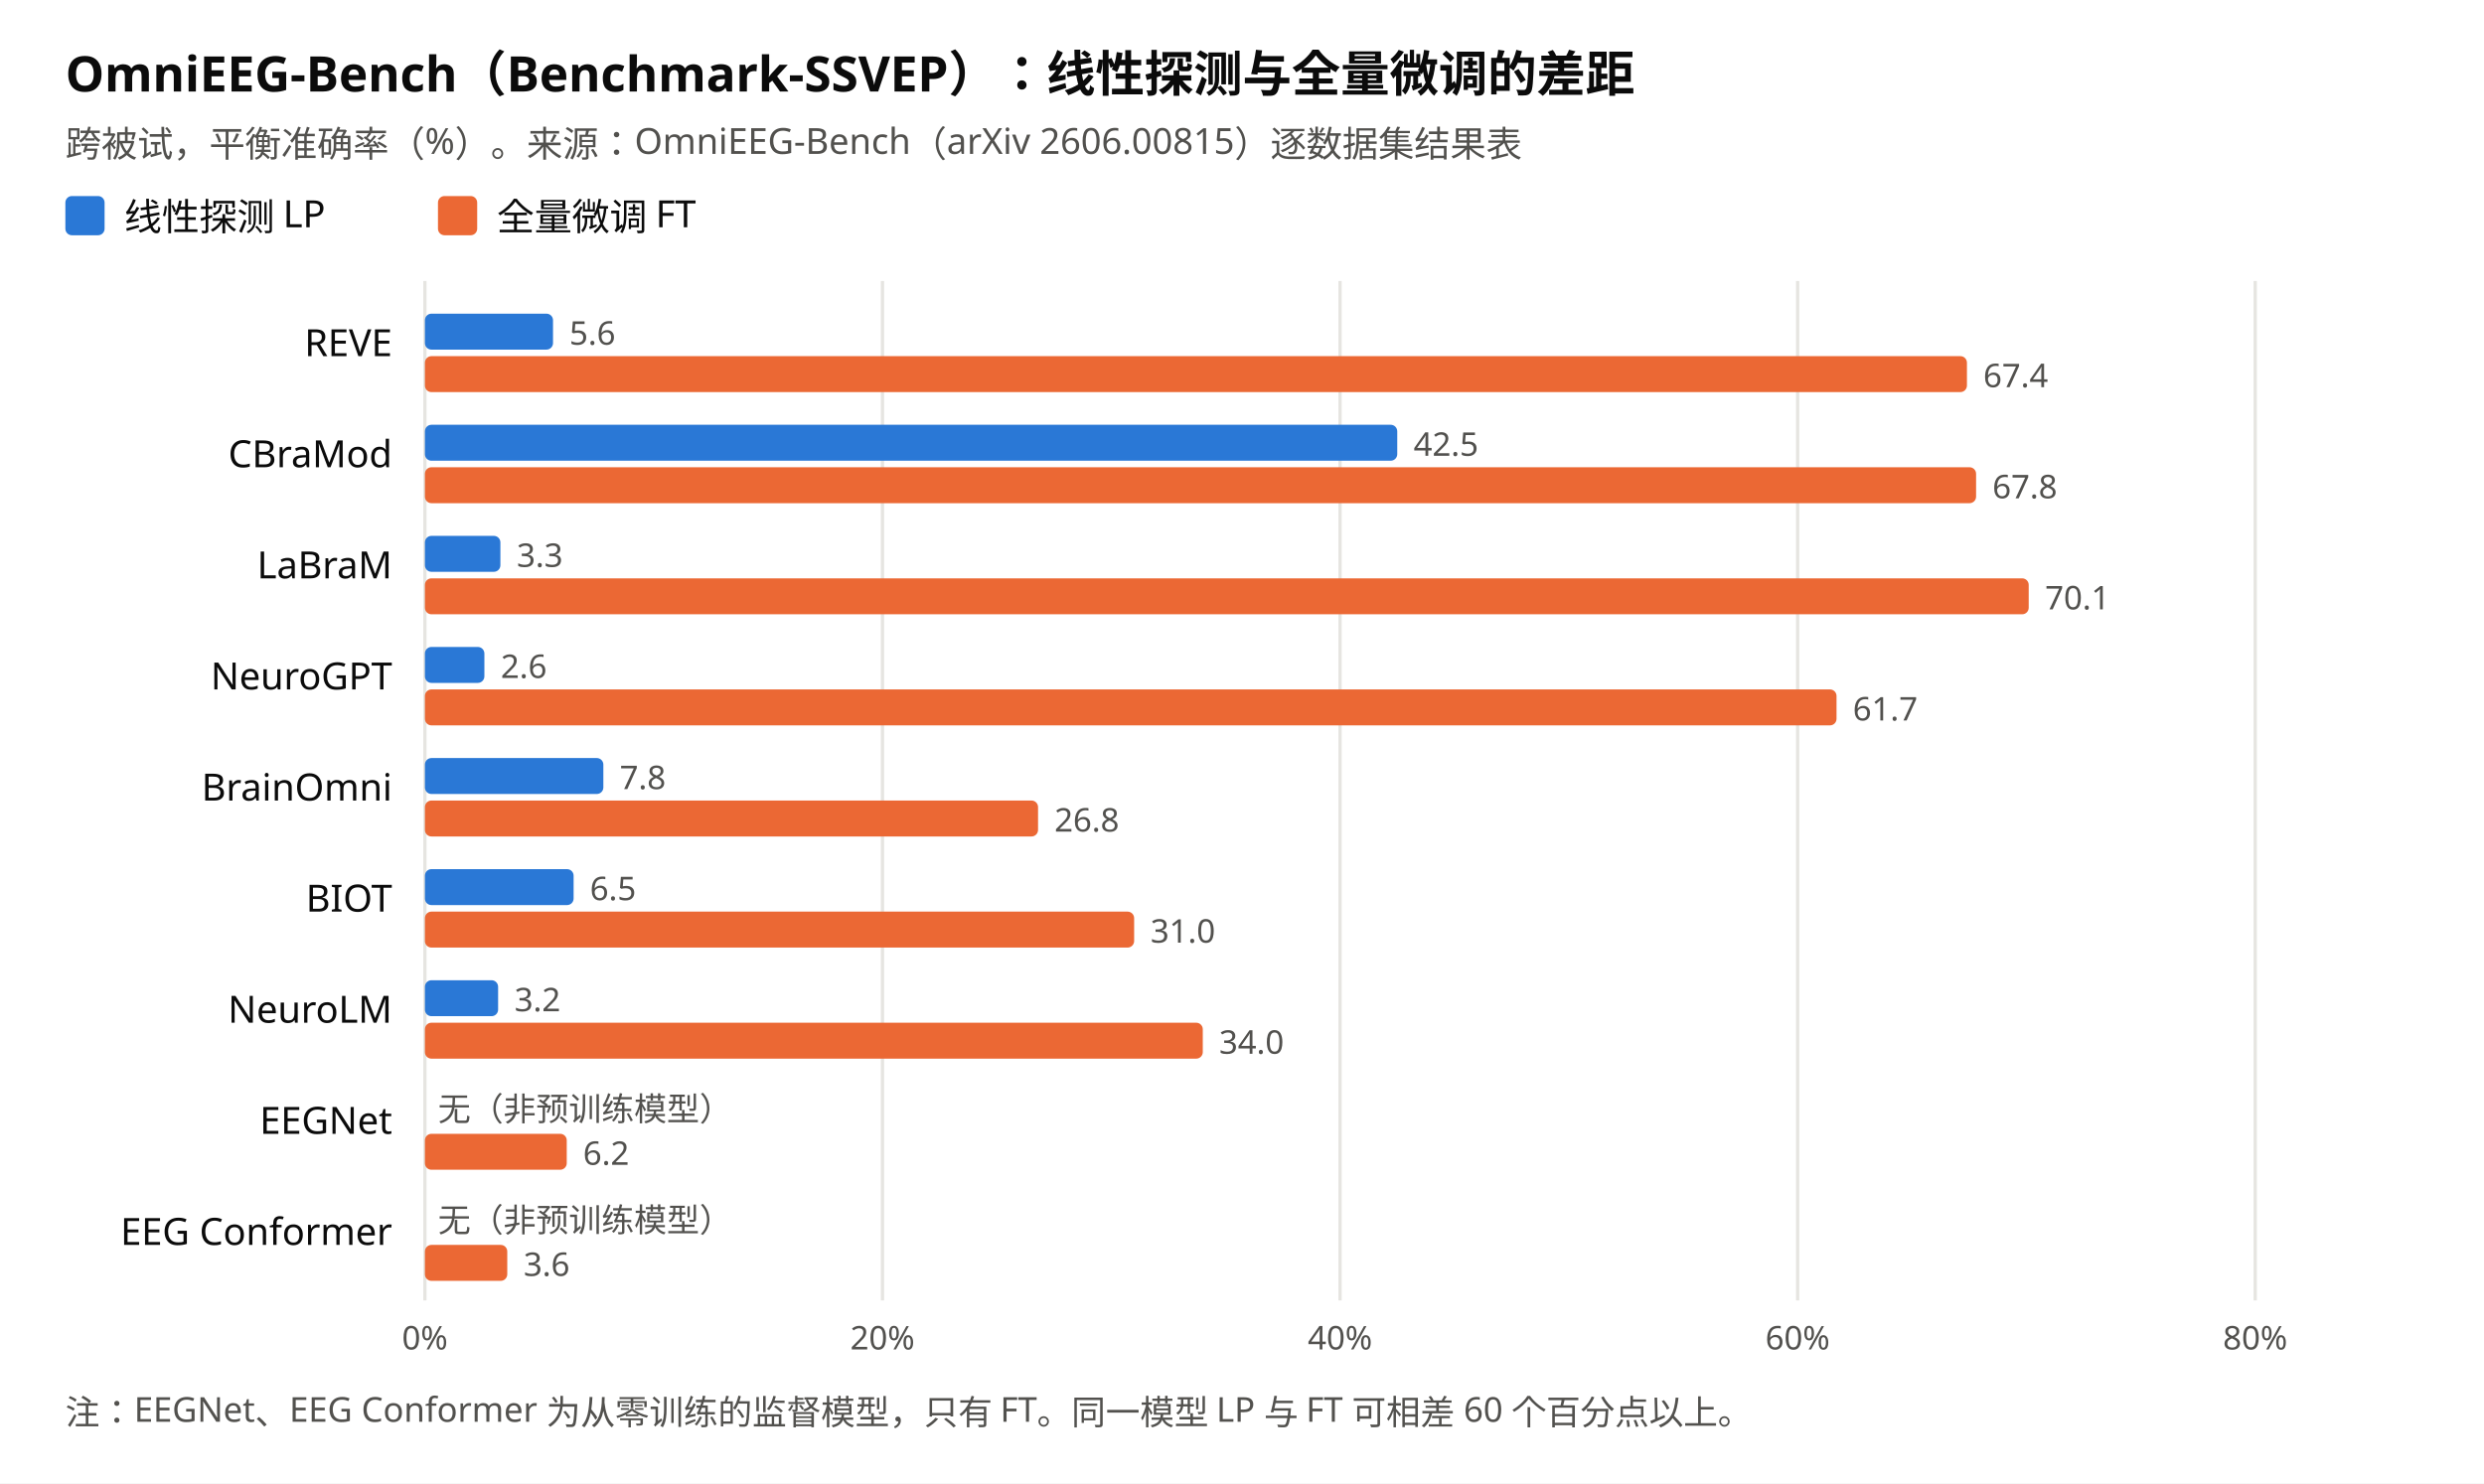
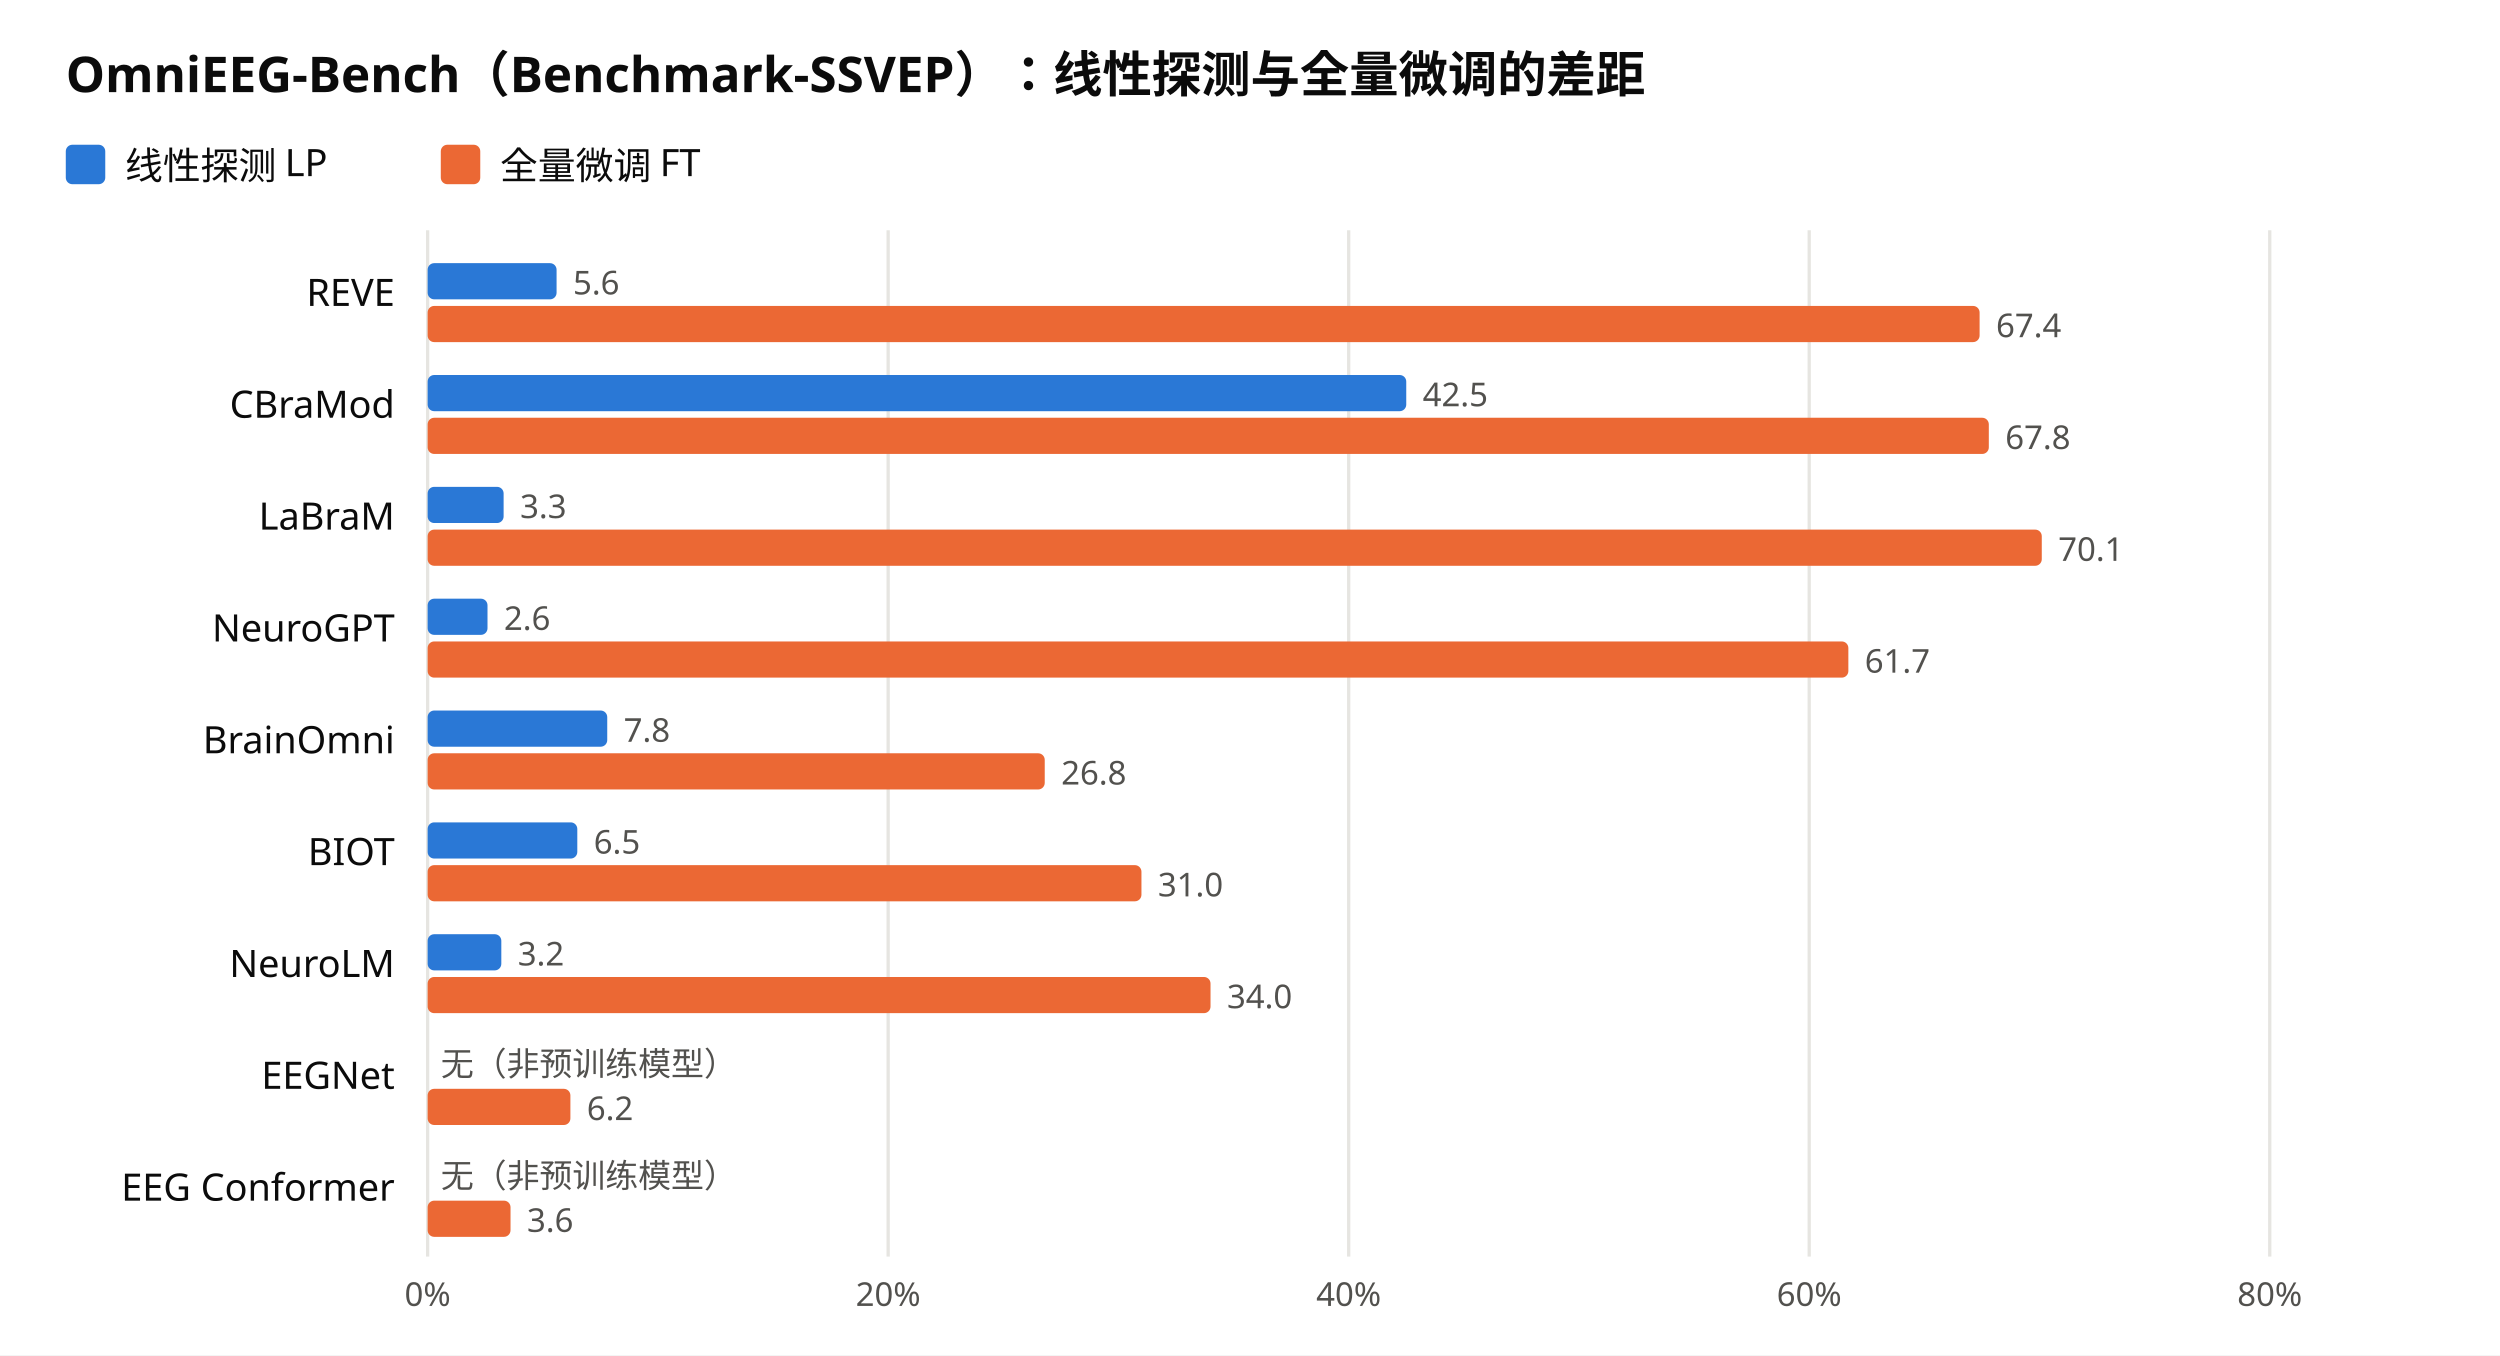
- <svg xmlns="http://www.w3.org/2000/svg" width="760" height="454" viewBox="0 0 760 454">
+ <svg xmlns="http://www.w3.org/2000/svg" width="760" height="412" viewBox="0 0 760 412">
  <rect width="100%" height="100%" fill="#ffffff" />
  <text x="20.0" y="28.0" font-size="15" fill="#0b0b0b" text-anchor="start" font-weight="bold" font-family="WenQuanYi Zen Hei, sans-serif">OmniEEG-Bench（Benchmark-SSVEP）：线性探测与全量微调的差距</text>
-   <text x="20.0" y="48.0" font-size="11" fill="#52514e" text-anchor="start" font-weight="normal" font-family="WenQuanYi Zen Hei, sans-serif">跨被试，平衡准确率（%）。来源：OmniEEG-Bench（arXiv 2606.00815）逐数据集结果表</text>
-   <rect x="20.0" y="60.0" width="12.0" height="12.0" rx="2" fill="#2a78d6" />
-   <text x="38.0" y="70.5" font-size="11.5" fill="#0b0b0b" text-anchor="start" font-weight="normal" font-family="WenQuanYi Zen Hei, sans-serif">线性探测 LP</text>
-   <rect x="134.0" y="60.0" width="12.0" height="12.0" rx="2" fill="#eb6834" />
-   <text x="152.0" y="70.5" font-size="11.5" fill="#0b0b0b" text-anchor="start" font-weight="normal" font-family="WenQuanYi Zen Hei, sans-serif">全量微调 FT</text>
-   <line x1="130.0" y1="86.0" x2="130.0" y2="398.0" stroke="#e6e5e1" stroke-width="1" />
-   <text x="130.0" y="413.0" font-size="10" fill="#52514e" text-anchor="middle" font-weight="normal" font-family="WenQuanYi Zen Hei, sans-serif">0%</text>
-   <line x1="270.0" y1="86.0" x2="270.0" y2="398.0" stroke="#e6e5e1" stroke-width="1" />
-   <text x="270.0" y="413.0" font-size="10" fill="#52514e" text-anchor="middle" font-weight="normal" font-family="WenQuanYi Zen Hei, sans-serif">20%</text>
-   <line x1="410.0" y1="86.0" x2="410.0" y2="398.0" stroke="#e6e5e1" stroke-width="1" />
-   <text x="410.0" y="413.0" font-size="10" fill="#52514e" text-anchor="middle" font-weight="normal" font-family="WenQuanYi Zen Hei, sans-serif">40%</text>
-   <line x1="550.0" y1="86.0" x2="550.0" y2="398.0" stroke="#e6e5e1" stroke-width="1" />
-   <text x="550.0" y="413.0" font-size="10" fill="#52514e" text-anchor="middle" font-weight="normal" font-family="WenQuanYi Zen Hei, sans-serif">60%</text>
-   <line x1="690.0" y1="86.0" x2="690.0" y2="398.0" stroke="#e6e5e1" stroke-width="1" />
-   <text x="690.0" y="413.0" font-size="10" fill="#52514e" text-anchor="middle" font-weight="normal" font-family="WenQuanYi Zen Hei, sans-serif">80%</text>
-   <text x="120.0" y="109.0" font-size="11.5" fill="#0b0b0b" text-anchor="end" font-weight="normal" font-family="WenQuanYi Zen Hei, sans-serif">REVE</text>
-   <rect x="130.0" y="96.0" width="39.2" height="11.0" rx="2" fill="#2a78d6" />
-   <text x="174.2" y="105.5" font-size="10" fill="#52514e" text-anchor="start" font-weight="normal" font-family="WenQuanYi Zen Hei, sans-serif">5.6</text>
-   <rect x="130.0" y="109.0" width="471.8" height="11.0" rx="2" fill="#eb6834" />
-   <text x="606.8" y="118.5" font-size="10" fill="#52514e" text-anchor="start" font-weight="normal" font-family="WenQuanYi Zen Hei, sans-serif">67.4</text>
-   <text x="120.0" y="143.0" font-size="11.5" fill="#0b0b0b" text-anchor="end" font-weight="normal" font-family="WenQuanYi Zen Hei, sans-serif">CBraMod</text>
-   <rect x="130.0" y="130.0" width="297.5" height="11.0" rx="2" fill="#2a78d6" />
-   <text x="432.5" y="139.5" font-size="10" fill="#52514e" text-anchor="start" font-weight="normal" font-family="WenQuanYi Zen Hei, sans-serif">42.5</text>
-   <rect x="130.0" y="143.0" width="474.6" height="11.0" rx="2" fill="#eb6834" />
-   <text x="609.6" y="152.5" font-size="10" fill="#52514e" text-anchor="start" font-weight="normal" font-family="WenQuanYi Zen Hei, sans-serif">67.8</text>
-   <text x="120.0" y="177.0" font-size="11.5" fill="#0b0b0b" text-anchor="end" font-weight="normal" font-family="WenQuanYi Zen Hei, sans-serif">LaBraM</text>
-   <rect x="130.0" y="164.0" width="23.1" height="11.0" rx="2" fill="#2a78d6" />
-   <text x="158.1" y="173.5" font-size="10" fill="#52514e" text-anchor="start" font-weight="normal" font-family="WenQuanYi Zen Hei, sans-serif">3.3</text>
-   <rect x="130.0" y="177.0" width="490.7" height="11.0" rx="2" fill="#eb6834" />
-   <text x="625.7" y="186.5" font-size="10" fill="#52514e" text-anchor="start" font-weight="normal" font-family="WenQuanYi Zen Hei, sans-serif">70.1</text>
-   <text x="120.0" y="211.0" font-size="11.5" fill="#0b0b0b" text-anchor="end" font-weight="normal" font-family="WenQuanYi Zen Hei, sans-serif">NeuroGPT</text>
-   <rect x="130.0" y="198.0" width="18.2" height="11.0" rx="2" fill="#2a78d6" />
-   <text x="153.2" y="207.5" font-size="10" fill="#52514e" text-anchor="start" font-weight="normal" font-family="WenQuanYi Zen Hei, sans-serif">2.6</text>
-   <rect x="130.0" y="211.0" width="431.9" height="11.0" rx="2" fill="#eb6834" />
-   <text x="566.9" y="220.5" font-size="10" fill="#52514e" text-anchor="start" font-weight="normal" font-family="WenQuanYi Zen Hei, sans-serif">61.7</text>
-   <text x="120.0" y="245.0" font-size="11.5" fill="#0b0b0b" text-anchor="end" font-weight="normal" font-family="WenQuanYi Zen Hei, sans-serif">BrainOmni</text>
-   <rect x="130.0" y="232.0" width="54.6" height="11.0" rx="2" fill="#2a78d6" />
-   <text x="189.6" y="241.5" font-size="10" fill="#52514e" text-anchor="start" font-weight="normal" font-family="WenQuanYi Zen Hei, sans-serif">7.8</text>
-   <rect x="130.0" y="245.0" width="187.6" height="11.0" rx="2" fill="#eb6834" />
-   <text x="322.6" y="254.5" font-size="10" fill="#52514e" text-anchor="start" font-weight="normal" font-family="WenQuanYi Zen Hei, sans-serif">26.8</text>
-   <text x="120.0" y="279.0" font-size="11.5" fill="#0b0b0b" text-anchor="end" font-weight="normal" font-family="WenQuanYi Zen Hei, sans-serif">BIOT</text>
-   <rect x="130.0" y="266.0" width="45.5" height="11.0" rx="2" fill="#2a78d6" />
-   <text x="180.5" y="275.5" font-size="10" fill="#52514e" text-anchor="start" font-weight="normal" font-family="WenQuanYi Zen Hei, sans-serif">6.5</text>
-   <rect x="130.0" y="279.0" width="217.0" height="11.0" rx="2" fill="#eb6834" />
-   <text x="352.0" y="288.5" font-size="10" fill="#52514e" text-anchor="start" font-weight="normal" font-family="WenQuanYi Zen Hei, sans-serif">31.0</text>
-   <text x="120.0" y="313.0" font-size="11.5" fill="#0b0b0b" text-anchor="end" font-weight="normal" font-family="WenQuanYi Zen Hei, sans-serif">NeuroLM</text>
-   <rect x="130.0" y="300.0" width="22.4" height="11.0" rx="2" fill="#2a78d6" />
-   <text x="157.4" y="309.5" font-size="10" fill="#52514e" text-anchor="start" font-weight="normal" font-family="WenQuanYi Zen Hei, sans-serif">3.2</text>
-   <rect x="130.0" y="313.0" width="238.0" height="11.0" rx="2" fill="#eb6834" />
-   <text x="373.0" y="322.5" font-size="10" fill="#52514e" text-anchor="start" font-weight="normal" font-family="WenQuanYi Zen Hei, sans-serif">34.0</text>
-   <text x="120.0" y="347.0" font-size="11.5" fill="#0b0b0b" text-anchor="end" font-weight="normal" font-family="WenQuanYi Zen Hei, sans-serif">EEGNet</text>
-   <text x="134.0" y="343.0" font-size="10" fill="#52514e" text-anchor="start" font-weight="normal" font-family="WenQuanYi Zen Hei, sans-serif">无（非预训练模型）</text>
-   <rect x="130.0" y="347.0" width="43.4" height="11.0" rx="2" fill="#eb6834" />
-   <text x="178.4" y="356.5" font-size="10" fill="#52514e" text-anchor="start" font-weight="normal" font-family="WenQuanYi Zen Hei, sans-serif">6.2</text>
-   <text x="120.0" y="381.0" font-size="11.5" fill="#0b0b0b" text-anchor="end" font-weight="normal" font-family="WenQuanYi Zen Hei, sans-serif">EEG Conformer</text>
-   <text x="134.0" y="377.0" font-size="10" fill="#52514e" text-anchor="start" font-weight="normal" font-family="WenQuanYi Zen Hei, sans-serif">无（非预训练模型）</text>
-   <rect x="130.0" y="381.0" width="25.2" height="11.0" rx="2" fill="#eb6834" />
-   <text x="160.2" y="390.5" font-size="10" fill="#52514e" text-anchor="start" font-weight="normal" font-family="WenQuanYi Zen Hei, sans-serif">3.6</text>
-   <text x="20.0" y="436.0" font-size="10.5" fill="#52514e" text-anchor="start" font-weight="normal" font-family="WenQuanYi Zen Hei, sans-serif">注：EEGNet、EEG Conformer 为从零训练的监督模型，只有 FT。同一模型 LP 与 FT 可相差 60 个百分点以上。</text>
+   <rect x="20.0" y="44.0" width="12.0" height="12.0" rx="2" fill="#2a78d6" />
+   <text x="38.0" y="54.5" font-size="11.5" fill="#0b0b0b" text-anchor="start" font-weight="normal" font-family="WenQuanYi Zen Hei, sans-serif">线性探测 LP</text>
+   <rect x="134.0" y="44.0" width="12.0" height="12.0" rx="2" fill="#eb6834" />
+   <text x="152.0" y="54.5" font-size="11.5" fill="#0b0b0b" text-anchor="start" font-weight="normal" font-family="WenQuanYi Zen Hei, sans-serif">全量微调 FT</text>
+   <line x1="130.0" y1="70.0" x2="130.0" y2="382.0" stroke="#e6e5e1" stroke-width="1" />
+   <text x="130.0" y="397.0" font-size="10" fill="#52514e" text-anchor="middle" font-weight="normal" font-family="WenQuanYi Zen Hei, sans-serif">0%</text>
+   <line x1="270.0" y1="70.0" x2="270.0" y2="382.0" stroke="#e6e5e1" stroke-width="1" />
+   <text x="270.0" y="397.0" font-size="10" fill="#52514e" text-anchor="middle" font-weight="normal" font-family="WenQuanYi Zen Hei, sans-serif">20%</text>
+   <line x1="410.0" y1="70.0" x2="410.0" y2="382.0" stroke="#e6e5e1" stroke-width="1" />
+   <text x="410.0" y="397.0" font-size="10" fill="#52514e" text-anchor="middle" font-weight="normal" font-family="WenQuanYi Zen Hei, sans-serif">40%</text>
+   <line x1="550.0" y1="70.0" x2="550.0" y2="382.0" stroke="#e6e5e1" stroke-width="1" />
+   <text x="550.0" y="397.0" font-size="10" fill="#52514e" text-anchor="middle" font-weight="normal" font-family="WenQuanYi Zen Hei, sans-serif">60%</text>
+   <line x1="690.0" y1="70.0" x2="690.0" y2="382.0" stroke="#e6e5e1" stroke-width="1" />
+   <text x="690.0" y="397.0" font-size="10" fill="#52514e" text-anchor="middle" font-weight="normal" font-family="WenQuanYi Zen Hei, sans-serif">80%</text>
+   <text x="120.0" y="93.0" font-size="11.5" fill="#0b0b0b" text-anchor="end" font-weight="normal" font-family="WenQuanYi Zen Hei, sans-serif">REVE</text>
+   <rect x="130.0" y="80.0" width="39.2" height="11.0" rx="2" fill="#2a78d6" />
+   <text x="174.2" y="89.5" font-size="10" fill="#52514e" text-anchor="start" font-weight="normal" font-family="WenQuanYi Zen Hei, sans-serif">5.6</text>
+   <rect x="130.0" y="93.0" width="471.8" height="11.0" rx="2" fill="#eb6834" />
+   <text x="606.8" y="102.5" font-size="10" fill="#52514e" text-anchor="start" font-weight="normal" font-family="WenQuanYi Zen Hei, sans-serif">67.4</text>
+   <text x="120.0" y="127.0" font-size="11.5" fill="#0b0b0b" text-anchor="end" font-weight="normal" font-family="WenQuanYi Zen Hei, sans-serif">CBraMod</text>
+   <rect x="130.0" y="114.0" width="297.5" height="11.0" rx="2" fill="#2a78d6" />
+   <text x="432.5" y="123.5" font-size="10" fill="#52514e" text-anchor="start" font-weight="normal" font-family="WenQuanYi Zen Hei, sans-serif">42.5</text>
+   <rect x="130.0" y="127.0" width="474.6" height="11.0" rx="2" fill="#eb6834" />
+   <text x="609.6" y="136.5" font-size="10" fill="#52514e" text-anchor="start" font-weight="normal" font-family="WenQuanYi Zen Hei, sans-serif">67.8</text>
+   <text x="120.0" y="161.0" font-size="11.5" fill="#0b0b0b" text-anchor="end" font-weight="normal" font-family="WenQuanYi Zen Hei, sans-serif">LaBraM</text>
+   <rect x="130.0" y="148.0" width="23.1" height="11.0" rx="2" fill="#2a78d6" />
+   <text x="158.1" y="157.5" font-size="10" fill="#52514e" text-anchor="start" font-weight="normal" font-family="WenQuanYi Zen Hei, sans-serif">3.3</text>
+   <rect x="130.0" y="161.0" width="490.7" height="11.0" rx="2" fill="#eb6834" />
+   <text x="625.7" y="170.5" font-size="10" fill="#52514e" text-anchor="start" font-weight="normal" font-family="WenQuanYi Zen Hei, sans-serif">70.1</text>
+   <text x="120.0" y="195.0" font-size="11.5" fill="#0b0b0b" text-anchor="end" font-weight="normal" font-family="WenQuanYi Zen Hei, sans-serif">NeuroGPT</text>
+   <rect x="130.0" y="182.0" width="18.2" height="11.0" rx="2" fill="#2a78d6" />
+   <text x="153.2" y="191.5" font-size="10" fill="#52514e" text-anchor="start" font-weight="normal" font-family="WenQuanYi Zen Hei, sans-serif">2.6</text>
+   <rect x="130.0" y="195.0" width="431.9" height="11.0" rx="2" fill="#eb6834" />
+   <text x="566.9" y="204.5" font-size="10" fill="#52514e" text-anchor="start" font-weight="normal" font-family="WenQuanYi Zen Hei, sans-serif">61.7</text>
+   <text x="120.0" y="229.0" font-size="11.5" fill="#0b0b0b" text-anchor="end" font-weight="normal" font-family="WenQuanYi Zen Hei, sans-serif">BrainOmni</text>
+   <rect x="130.0" y="216.0" width="54.6" height="11.0" rx="2" fill="#2a78d6" />
+   <text x="189.6" y="225.5" font-size="10" fill="#52514e" text-anchor="start" font-weight="normal" font-family="WenQuanYi Zen Hei, sans-serif">7.8</text>
+   <rect x="130.0" y="229.0" width="187.6" height="11.0" rx="2" fill="#eb6834" />
+   <text x="322.6" y="238.5" font-size="10" fill="#52514e" text-anchor="start" font-weight="normal" font-family="WenQuanYi Zen Hei, sans-serif">26.8</text>
+   <text x="120.0" y="263.0" font-size="11.5" fill="#0b0b0b" text-anchor="end" font-weight="normal" font-family="WenQuanYi Zen Hei, sans-serif">BIOT</text>
+   <rect x="130.0" y="250.0" width="45.5" height="11.0" rx="2" fill="#2a78d6" />
+   <text x="180.5" y="259.5" font-size="10" fill="#52514e" text-anchor="start" font-weight="normal" font-family="WenQuanYi Zen Hei, sans-serif">6.5</text>
+   <rect x="130.0" y="263.0" width="217.0" height="11.0" rx="2" fill="#eb6834" />
+   <text x="352.0" y="272.5" font-size="10" fill="#52514e" text-anchor="start" font-weight="normal" font-family="WenQuanYi Zen Hei, sans-serif">31.0</text>
+   <text x="120.0" y="297.0" font-size="11.5" fill="#0b0b0b" text-anchor="end" font-weight="normal" font-family="WenQuanYi Zen Hei, sans-serif">NeuroLM</text>
+   <rect x="130.0" y="284.0" width="22.4" height="11.0" rx="2" fill="#2a78d6" />
+   <text x="157.4" y="293.5" font-size="10" fill="#52514e" text-anchor="start" font-weight="normal" font-family="WenQuanYi Zen Hei, sans-serif">3.2</text>
+   <rect x="130.0" y="297.0" width="238.0" height="11.0" rx="2" fill="#eb6834" />
+   <text x="373.0" y="306.5" font-size="10" fill="#52514e" text-anchor="start" font-weight="normal" font-family="WenQuanYi Zen Hei, sans-serif">34.0</text>
+   <text x="120.0" y="331.0" font-size="11.5" fill="#0b0b0b" text-anchor="end" font-weight="normal" font-family="WenQuanYi Zen Hei, sans-serif">EEGNet</text>
+   <text x="134.0" y="327.0" font-size="10" fill="#52514e" text-anchor="start" font-weight="normal" font-family="WenQuanYi Zen Hei, sans-serif">无（非预训练模型）</text>
+   <rect x="130.0" y="331.0" width="43.4" height="11.0" rx="2" fill="#eb6834" />
+   <text x="178.4" y="340.5" font-size="10" fill="#52514e" text-anchor="start" font-weight="normal" font-family="WenQuanYi Zen Hei, sans-serif">6.2</text>
+   <text x="120.0" y="365.0" font-size="11.5" fill="#0b0b0b" text-anchor="end" font-weight="normal" font-family="WenQuanYi Zen Hei, sans-serif">EEG Conformer</text>
+   <text x="134.0" y="361.0" font-size="10" fill="#52514e" text-anchor="start" font-weight="normal" font-family="WenQuanYi Zen Hei, sans-serif">无（非预训练模型）</text>
+   <rect x="130.0" y="365.0" width="25.2" height="11.0" rx="2" fill="#eb6834" />
+   <text x="160.2" y="374.5" font-size="10" fill="#52514e" text-anchor="start" font-weight="normal" font-family="WenQuanYi Zen Hei, sans-serif">3.6</text>
</svg>
